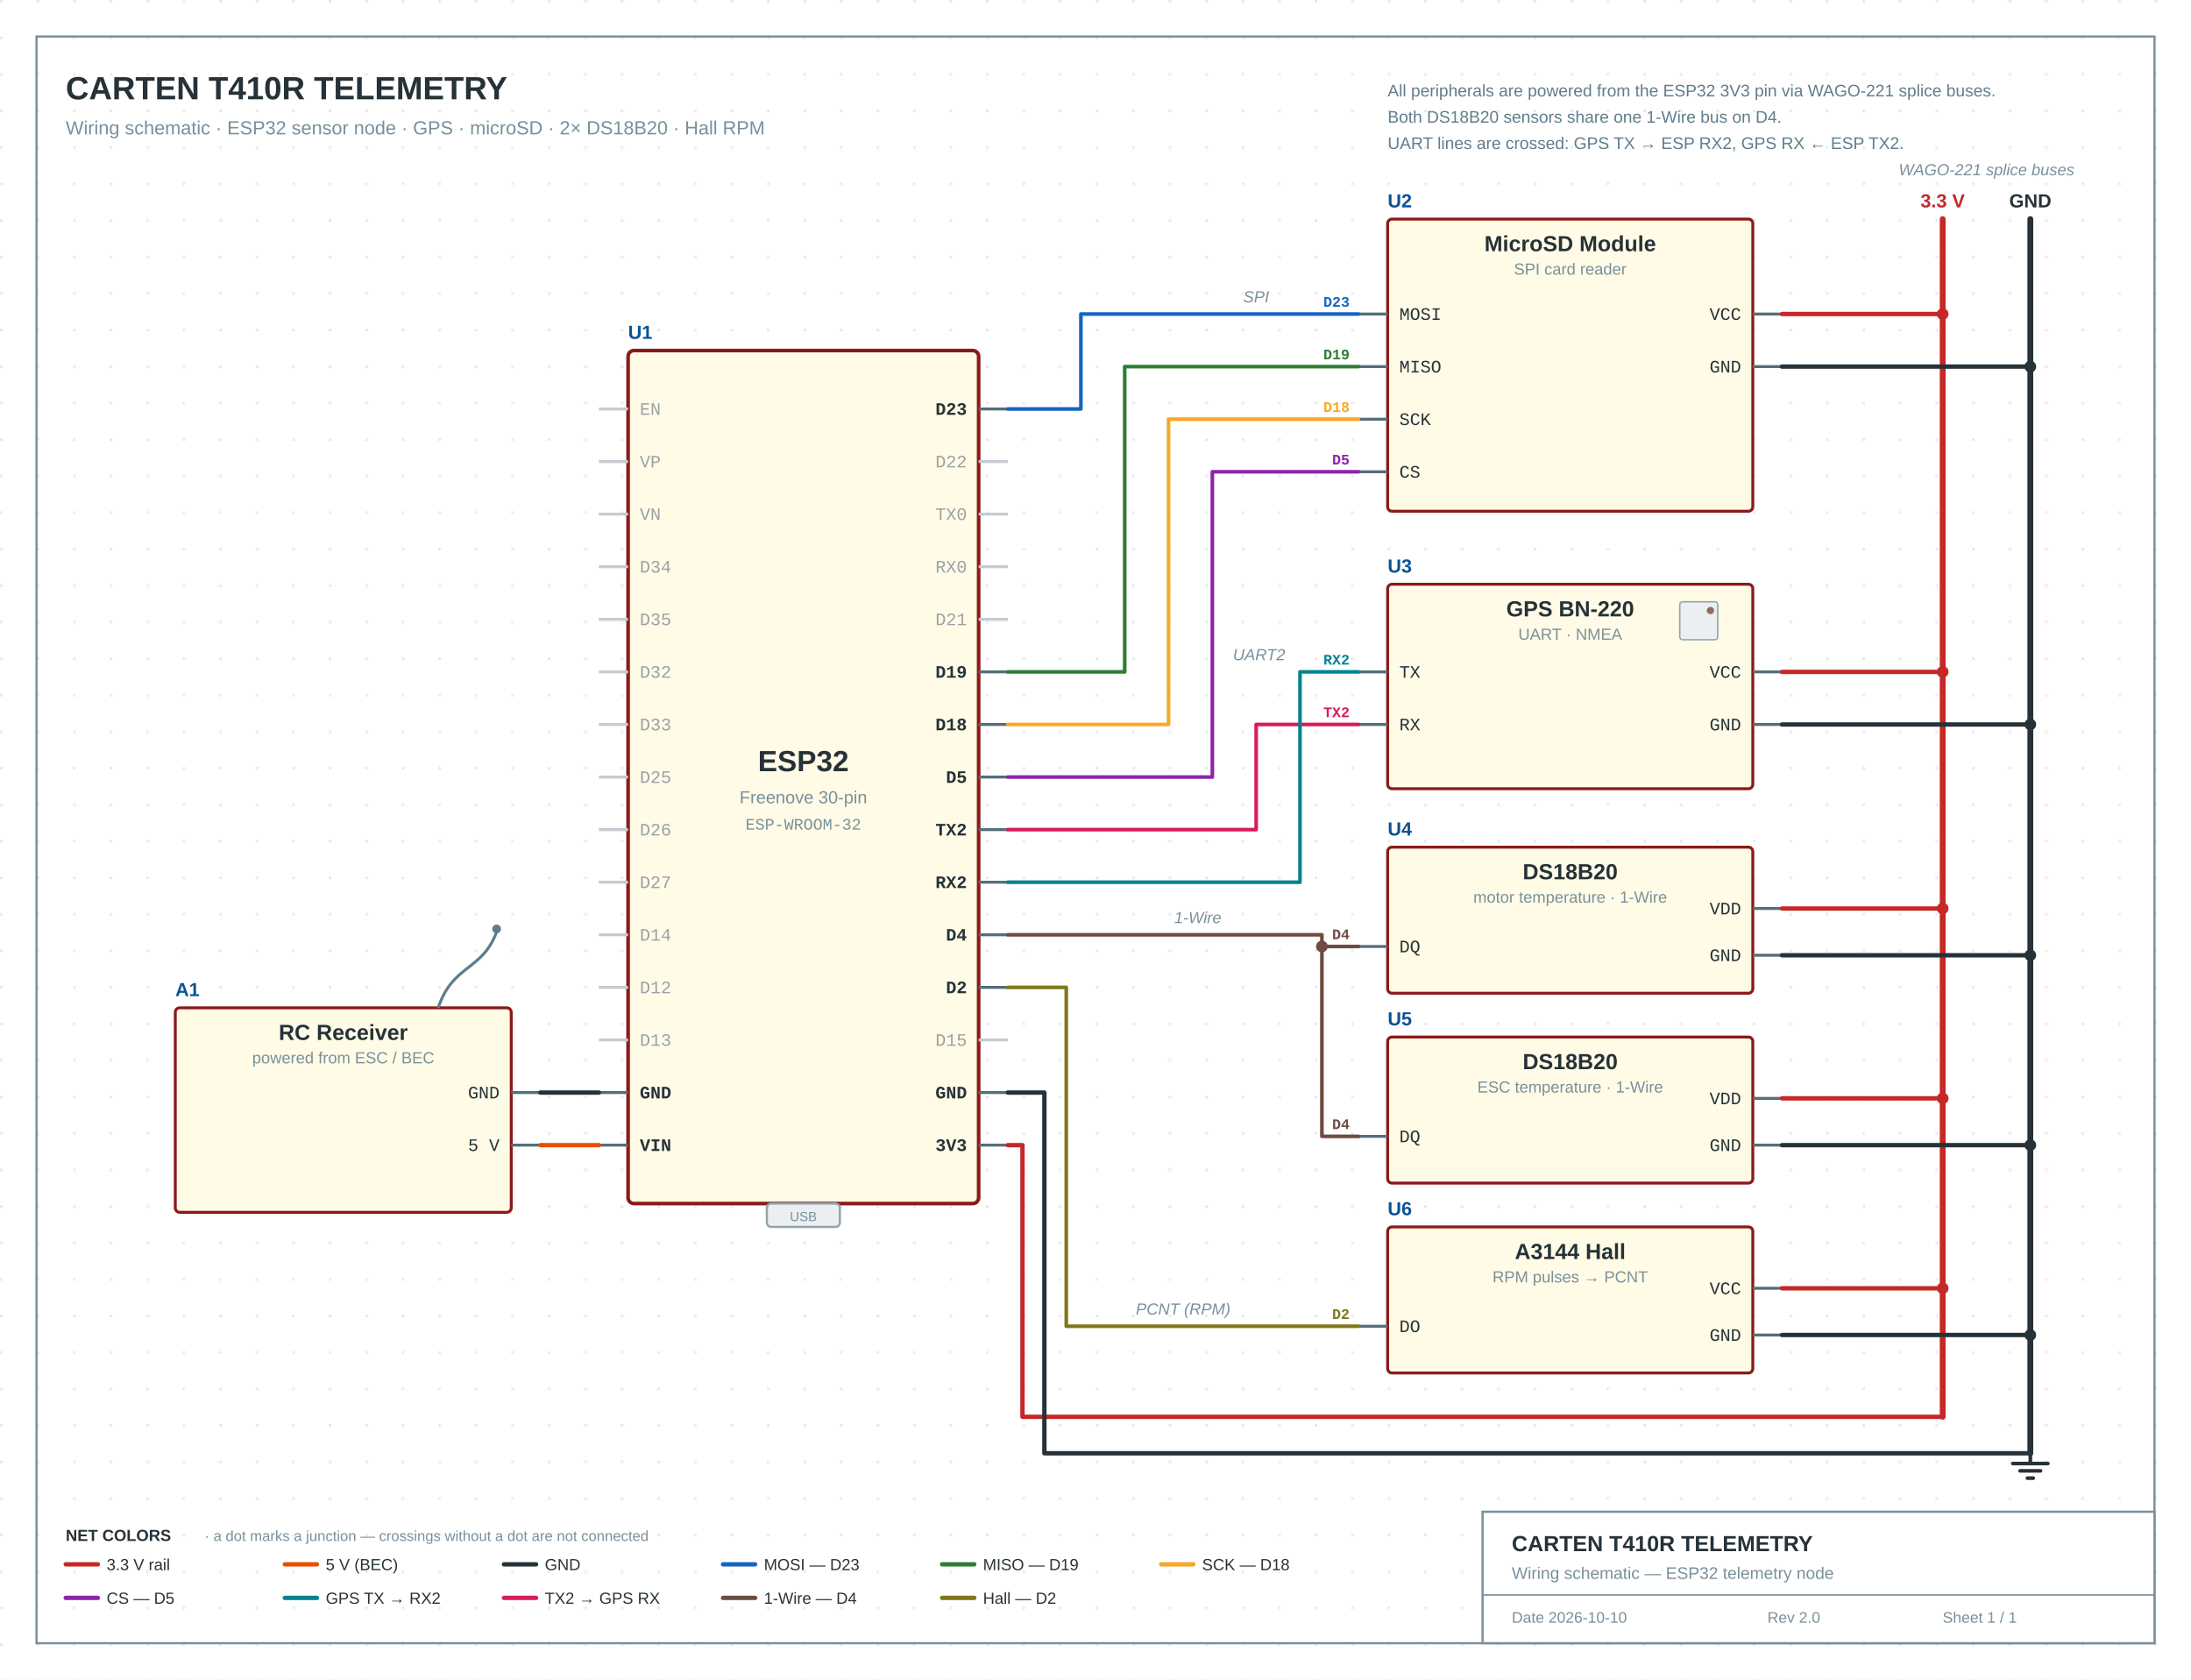
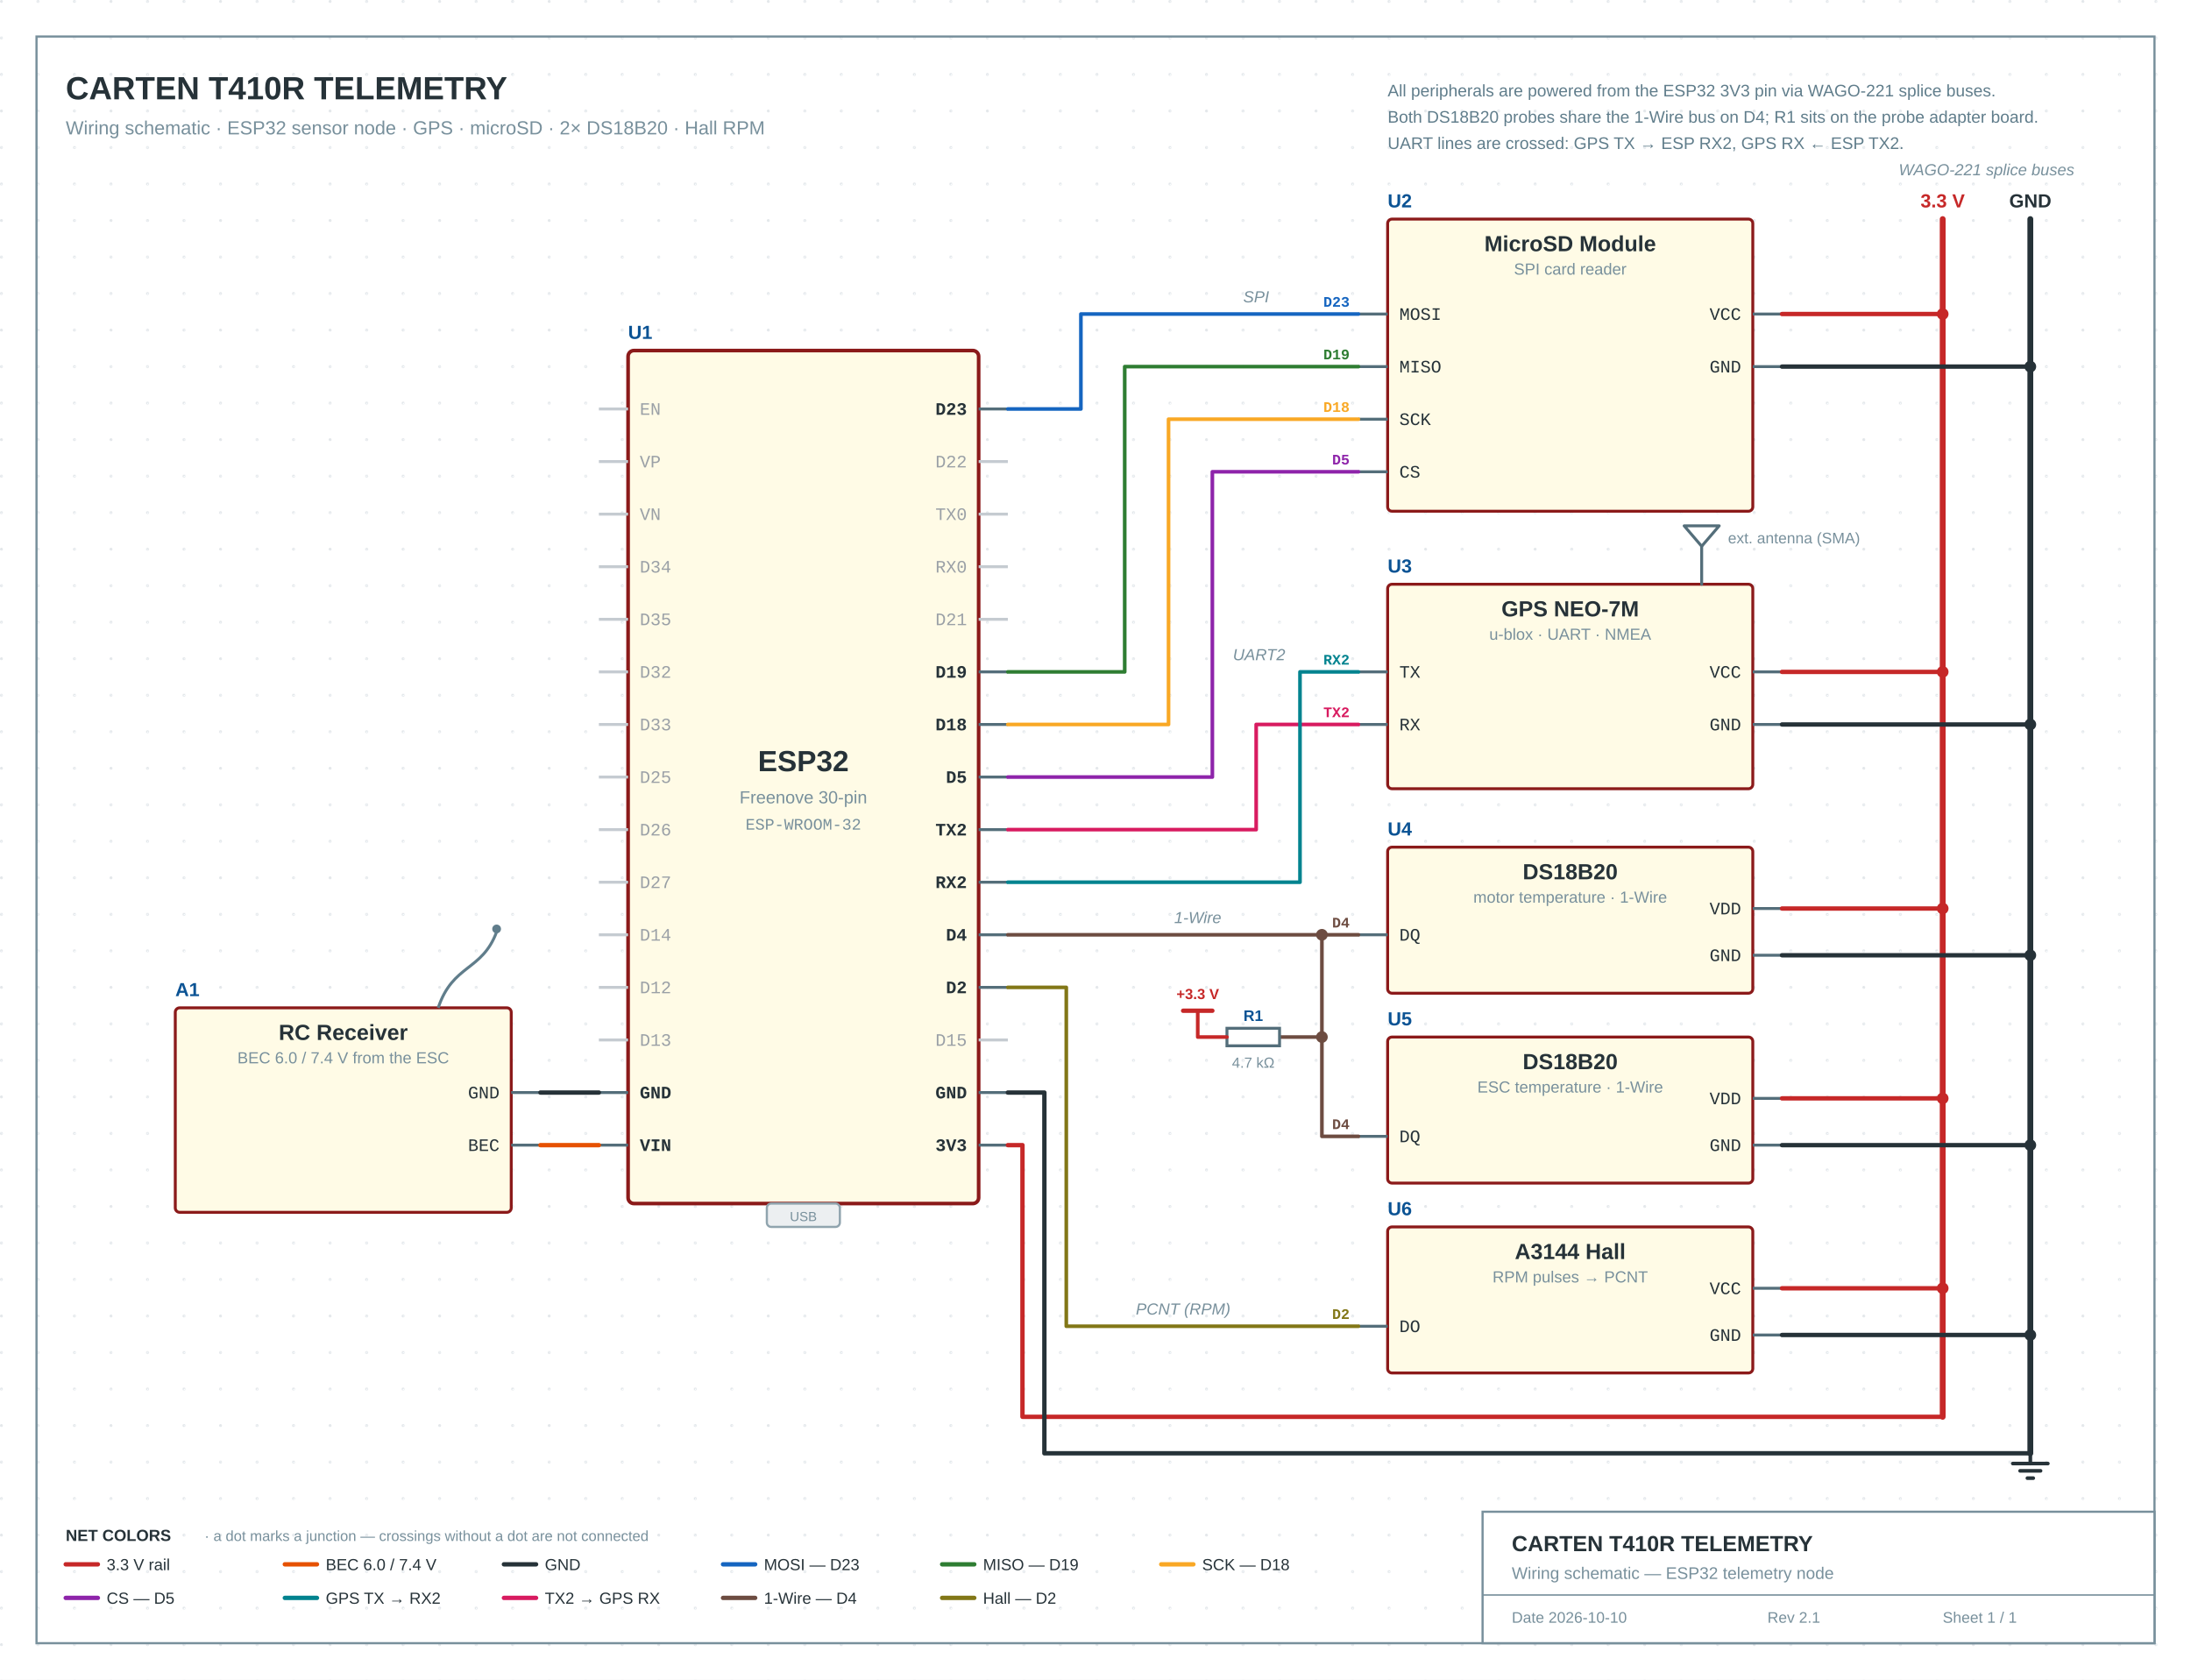
<svg xmlns="http://www.w3.org/2000/svg" viewBox="0 0 1500 1150" font-family="'Segoe UI', Arial, sans-serif">
  <defs>
    <pattern id="dots" width="25" height="25" patternUnits="userSpaceOnUse">
      <circle cx="1" cy="1" r="1" fill="#e3e7ea" />
    </pattern>
  </defs>
  <rect width="100%" height="100%" fill="#ffffff" />
  <rect width="100%" height="100%" fill="url(#dots)" />
  <rect x="25" y="25" width="1450" height="1100" fill="none" stroke="#78909c" stroke-width="1.5" />
  <text x="45" y="68" font-size="22" fill="#263238" text-anchor="start" font-weight="bold">CARTEN T410R TELEMETRY</text>
  <text x="45" y="92" font-size="13" fill="#78909c" text-anchor="start">Wiring schematic · ESP32 sensor node · GPS · microSD · 2× DS18B20 · Hall RPM</text>
  <text x="950" y="66" font-size="11.5" fill="#607d8b" text-anchor="start">All peripherals are powered from the ESP32 3V3 pin via WAGO-221 splice buses.</text>
-   <text x="950" y="84" font-size="11.5" fill="#607d8b" text-anchor="start">Both DS18B20 sensors share one 1-Wire bus on D4.</text>
+   <text x="950" y="84" font-size="11.5" fill="#607d8b" text-anchor="start">Both DS18B20 probes share the 1-Wire bus on D4; R1 sits on the probe adapter board.</text>
  <text x="950" y="102" font-size="11.5" fill="#607d8b" text-anchor="start">UART lines are crossed: GPS TX → ESP RX2, GPS RX ← ESP TX2.</text>
  <rect x="430" y="240" width="240" height="584" rx="4" fill="#fffbe6" stroke="#8b1a1a" stroke-width="2.5" />
  <text x="430" y="232" font-size="13" fill="#0b5394" text-anchor="start" font-weight="bold">U1</text>
  <text x="550.0" y="528" font-size="20" fill="#263238" text-anchor="middle" font-weight="bold">ESP32</text>
  <text x="550.0" y="550" font-size="12" fill="#78909c" text-anchor="middle">Freenove 30-pin</text>
  <text x="550.0" y="568" font-size="11" fill="#78909c" text-anchor="middle" font-family="Consolas, 'Courier New', monospace">ESP-WROOM-32</text>
  <line x1="410" y1="280" x2="430" y2="280" stroke="#c5cbd1" stroke-width="2" />
  <text x="438" y="284" font-size="12" fill="#9aa0a6" text-anchor="start" font-family="Consolas, 'Courier New', monospace">EN</text>
  <line x1="410" y1="316" x2="430" y2="316" stroke="#c5cbd1" stroke-width="2" />
  <text x="438" y="320" font-size="12" fill="#9aa0a6" text-anchor="start" font-family="Consolas, 'Courier New', monospace">VP</text>
  <line x1="410" y1="352" x2="430" y2="352" stroke="#c5cbd1" stroke-width="2" />
  <text x="438" y="356" font-size="12" fill="#9aa0a6" text-anchor="start" font-family="Consolas, 'Courier New', monospace">VN</text>
  <line x1="410" y1="388" x2="430" y2="388" stroke="#c5cbd1" stroke-width="2" />
  <text x="438" y="392" font-size="12" fill="#9aa0a6" text-anchor="start" font-family="Consolas, 'Courier New', monospace">D34</text>
  <line x1="410" y1="424" x2="430" y2="424" stroke="#c5cbd1" stroke-width="2" />
  <text x="438" y="428" font-size="12" fill="#9aa0a6" text-anchor="start" font-family="Consolas, 'Courier New', monospace">D35</text>
  <line x1="410" y1="460" x2="430" y2="460" stroke="#c5cbd1" stroke-width="2" />
  <text x="438" y="464" font-size="12" fill="#9aa0a6" text-anchor="start" font-family="Consolas, 'Courier New', monospace">D32</text>
  <line x1="410" y1="496" x2="430" y2="496" stroke="#c5cbd1" stroke-width="2" />
  <text x="438" y="500" font-size="12" fill="#9aa0a6" text-anchor="start" font-family="Consolas, 'Courier New', monospace">D33</text>
  <line x1="410" y1="532" x2="430" y2="532" stroke="#c5cbd1" stroke-width="2" />
  <text x="438" y="536" font-size="12" fill="#9aa0a6" text-anchor="start" font-family="Consolas, 'Courier New', monospace">D25</text>
  <line x1="410" y1="568" x2="430" y2="568" stroke="#c5cbd1" stroke-width="2" />
  <text x="438" y="572" font-size="12" fill="#9aa0a6" text-anchor="start" font-family="Consolas, 'Courier New', monospace">D26</text>
  <line x1="410" y1="604" x2="430" y2="604" stroke="#c5cbd1" stroke-width="2" />
  <text x="438" y="608" font-size="12" fill="#9aa0a6" text-anchor="start" font-family="Consolas, 'Courier New', monospace">D27</text>
  <line x1="410" y1="640" x2="430" y2="640" stroke="#c5cbd1" stroke-width="2" />
  <text x="438" y="644" font-size="12" fill="#9aa0a6" text-anchor="start" font-family="Consolas, 'Courier New', monospace">D14</text>
  <line x1="410" y1="676" x2="430" y2="676" stroke="#c5cbd1" stroke-width="2" />
  <text x="438" y="680" font-size="12" fill="#9aa0a6" text-anchor="start" font-family="Consolas, 'Courier New', monospace">D12</text>
  <line x1="410" y1="712" x2="430" y2="712" stroke="#c5cbd1" stroke-width="2" />
  <text x="438" y="716" font-size="12" fill="#9aa0a6" text-anchor="start" font-family="Consolas, 'Courier New', monospace">D13</text>
  <line x1="410" y1="748" x2="430" y2="748" stroke="#546e7a" stroke-width="2" />
  <text x="438" y="752" font-size="12" fill="#263238" text-anchor="start" font-weight="bold" font-family="Consolas, 'Courier New', monospace">GND</text>
  <line x1="410" y1="784" x2="430" y2="784" stroke="#546e7a" stroke-width="2" />
  <text x="438" y="788" font-size="12" fill="#263238" text-anchor="start" font-weight="bold" font-family="Consolas, 'Courier New', monospace">VIN</text>
  <line x1="670" y1="280" x2="690" y2="280" stroke="#546e7a" stroke-width="2" />
  <text x="662" y="284" font-size="12" fill="#263238" text-anchor="end" font-weight="bold" font-family="Consolas, 'Courier New', monospace">D23</text>
  <line x1="670" y1="316" x2="690" y2="316" stroke="#c5cbd1" stroke-width="2" />
  <text x="662" y="320" font-size="12" fill="#9aa0a6" text-anchor="end" font-family="Consolas, 'Courier New', monospace">D22</text>
  <line x1="670" y1="352" x2="690" y2="352" stroke="#c5cbd1" stroke-width="2" />
  <text x="662" y="356" font-size="12" fill="#9aa0a6" text-anchor="end" font-family="Consolas, 'Courier New', monospace">TX0</text>
  <line x1="670" y1="388" x2="690" y2="388" stroke="#c5cbd1" stroke-width="2" />
  <text x="662" y="392" font-size="12" fill="#9aa0a6" text-anchor="end" font-family="Consolas, 'Courier New', monospace">RX0</text>
  <line x1="670" y1="424" x2="690" y2="424" stroke="#c5cbd1" stroke-width="2" />
  <text x="662" y="428" font-size="12" fill="#9aa0a6" text-anchor="end" font-family="Consolas, 'Courier New', monospace">D21</text>
  <line x1="670" y1="460" x2="690" y2="460" stroke="#546e7a" stroke-width="2" />
  <text x="662" y="464" font-size="12" fill="#263238" text-anchor="end" font-weight="bold" font-family="Consolas, 'Courier New', monospace">D19</text>
  <line x1="670" y1="496" x2="690" y2="496" stroke="#546e7a" stroke-width="2" />
  <text x="662" y="500" font-size="12" fill="#263238" text-anchor="end" font-weight="bold" font-family="Consolas, 'Courier New', monospace">D18</text>
  <line x1="670" y1="532" x2="690" y2="532" stroke="#546e7a" stroke-width="2" />
  <text x="662" y="536" font-size="12" fill="#263238" text-anchor="end" font-weight="bold" font-family="Consolas, 'Courier New', monospace">D5</text>
  <line x1="670" y1="568" x2="690" y2="568" stroke="#546e7a" stroke-width="2" />
  <text x="662" y="572" font-size="12" fill="#263238" text-anchor="end" font-weight="bold" font-family="Consolas, 'Courier New', monospace">TX2</text>
  <line x1="670" y1="604" x2="690" y2="604" stroke="#546e7a" stroke-width="2" />
  <text x="662" y="608" font-size="12" fill="#263238" text-anchor="end" font-weight="bold" font-family="Consolas, 'Courier New', monospace">RX2</text>
  <line x1="670" y1="640" x2="690" y2="640" stroke="#546e7a" stroke-width="2" />
  <text x="662" y="644" font-size="12" fill="#263238" text-anchor="end" font-weight="bold" font-family="Consolas, 'Courier New', monospace">D4</text>
  <line x1="670" y1="676" x2="690" y2="676" stroke="#546e7a" stroke-width="2" />
  <text x="662" y="680" font-size="12" fill="#263238" text-anchor="end" font-weight="bold" font-family="Consolas, 'Courier New', monospace">D2</text>
  <line x1="670" y1="712" x2="690" y2="712" stroke="#c5cbd1" stroke-width="2" />
  <text x="662" y="716" font-size="12" fill="#9aa0a6" text-anchor="end" font-family="Consolas, 'Courier New', monospace">D15</text>
  <line x1="670" y1="748" x2="690" y2="748" stroke="#546e7a" stroke-width="2" />
  <text x="662" y="752" font-size="12" fill="#263238" text-anchor="end" font-weight="bold" font-family="Consolas, 'Courier New', monospace">GND</text>
  <line x1="670" y1="784" x2="690" y2="784" stroke="#546e7a" stroke-width="2" />
  <text x="662" y="788" font-size="12" fill="#263238" text-anchor="end" font-weight="bold" font-family="Consolas, 'Courier New', monospace">3V3</text>
  <rect x="525.0" y="824" width="50" height="16" rx="3" fill="#eceff1" stroke="#90a4ae" stroke-width="1.5" />
  <text x="550.0" y="836" font-size="9" fill="#78909c" text-anchor="middle">USB</text>
  <rect x="120" y="690" width="230" height="140" rx="3" fill="#fffbe6" stroke="#8b1a1a" stroke-width="2" />
  <text x="120" y="682" font-size="13" fill="#0b5394" text-anchor="start" font-weight="bold">A1</text>
  <text x="235.0" y="712" font-size="15" fill="#263238" text-anchor="middle" font-weight="bold">RC Receiver</text>
-   <text x="235.0" y="728" font-size="11" fill="#78909c" text-anchor="middle">powered from ESC / BEC</text>
+   <text x="235.0" y="728" font-size="11" fill="#78909c" text-anchor="middle">BEC 6.0 / 7.4 V from the ESC</text>
  <line x1="350" y1="748" x2="370" y2="748" stroke="#546e7a" stroke-width="2" />
  <text x="342" y="752" font-size="12" fill="#263238" text-anchor="end" font-family="Consolas, 'Courier New', monospace">GND</text>
  <line x1="350" y1="784" x2="370" y2="784" stroke="#546e7a" stroke-width="2" />
-   <text x="342" y="788" font-size="12" fill="#263238" text-anchor="end" font-family="Consolas, 'Courier New', monospace">5 V</text>
+   <text x="342" y="788" font-size="12" fill="#263238" text-anchor="end" font-family="Consolas, 'Courier New', monospace">BEC</text>
  <path d="M 300 690 C 310 660, 330 665, 340 638" fill="none" stroke="#607d8b" stroke-width="2" />
  <circle cx="340" cy="636" r="3" fill="#607d8b" />
  <rect x="950" y="150" width="250" height="200" rx="3" fill="#fffbe6" stroke="#8b1a1a" stroke-width="2" />
  <text x="950" y="142" font-size="13" fill="#0b5394" text-anchor="start" font-weight="bold">U2</text>
  <text x="1075.0" y="172" font-size="15" fill="#263238" text-anchor="middle" font-weight="bold">MicroSD Module</text>
  <text x="1075.0" y="188" font-size="11" fill="#78909c" text-anchor="middle">SPI card reader</text>
  <line x1="930" y1="215" x2="950" y2="215" stroke="#546e7a" stroke-width="2" />
  <text x="958" y="219" font-size="12" fill="#263238" text-anchor="start" font-family="Consolas, 'Courier New', monospace">MOSI</text>
  <line x1="930" y1="251" x2="950" y2="251" stroke="#546e7a" stroke-width="2" />
  <text x="958" y="255" font-size="12" fill="#263238" text-anchor="start" font-family="Consolas, 'Courier New', monospace">MISO</text>
  <line x1="930" y1="287" x2="950" y2="287" stroke="#546e7a" stroke-width="2" />
  <text x="958" y="291" font-size="12" fill="#263238" text-anchor="start" font-family="Consolas, 'Courier New', monospace">SCK</text>
  <line x1="930" y1="323" x2="950" y2="323" stroke="#546e7a" stroke-width="2" />
  <text x="958" y="327" font-size="12" fill="#263238" text-anchor="start" font-family="Consolas, 'Courier New', monospace">CS</text>
  <line x1="1200" y1="215" x2="1220" y2="215" stroke="#546e7a" stroke-width="2" />
  <text x="1192" y="219" font-size="12" fill="#263238" text-anchor="end" font-family="Consolas, 'Courier New', monospace">VCC</text>
  <line x1="1200" y1="251" x2="1220" y2="251" stroke="#546e7a" stroke-width="2" />
  <text x="1192" y="255" font-size="12" fill="#263238" text-anchor="end" font-family="Consolas, 'Courier New', monospace">GND</text>
  <rect x="950" y="400" width="250" height="140" rx="3" fill="#fffbe6" stroke="#8b1a1a" stroke-width="2" />
  <text x="950" y="392" font-size="13" fill="#0b5394" text-anchor="start" font-weight="bold">U3</text>
-   <text x="1075.0" y="422" font-size="15" fill="#263238" text-anchor="middle" font-weight="bold">GPS BN-220</text>
-   <text x="1075.0" y="438" font-size="11" fill="#78909c" text-anchor="middle">UART · NMEA</text>
+   <text x="1075.0" y="422" font-size="15" fill="#263238" text-anchor="middle" font-weight="bold">GPS NEO-7M</text>
+   <text x="1075.0" y="438" font-size="11" fill="#78909c" text-anchor="middle">u-blox · UART · NMEA</text>
  <line x1="930" y1="460" x2="950" y2="460" stroke="#546e7a" stroke-width="2" />
  <text x="958" y="464" font-size="12" fill="#263238" text-anchor="start" font-family="Consolas, 'Courier New', monospace">TX</text>
  <line x1="930" y1="496" x2="950" y2="496" stroke="#546e7a" stroke-width="2" />
  <text x="958" y="500" font-size="12" fill="#263238" text-anchor="start" font-family="Consolas, 'Courier New', monospace">RX</text>
  <line x1="1200" y1="460" x2="1220" y2="460" stroke="#546e7a" stroke-width="2" />
  <text x="1192" y="464" font-size="12" fill="#263238" text-anchor="end" font-family="Consolas, 'Courier New', monospace">VCC</text>
  <line x1="1200" y1="496" x2="1220" y2="496" stroke="#546e7a" stroke-width="2" />
  <text x="1192" y="500" font-size="12" fill="#263238" text-anchor="end" font-family="Consolas, 'Courier New', monospace">GND</text>
-   <rect x="1150" y="412" width="26" height="26" rx="2" fill="#eceff1" stroke="#90a4ae" />
-   <circle cx="1171" cy="418" r="2.5" fill="#8d6e63" />
+   <path d="M 1165 400 L 1165 374" fill="none" stroke="#546e7a" stroke-width="2" stroke-linejoin="round" stroke-linecap="round" />
+   <path d="M 1153 360 L 1177 360 L 1165 374 Z" fill="none" stroke="#546e7a" stroke-width="2" stroke-linejoin="round" />
+   <text x="1183" y="372" font-size="10.5" fill="#78909c" text-anchor="start">ext. antenna (SMA)</text>
  <rect x="950" y="580" width="250" height="100" rx="3" fill="#fffbe6" stroke="#8b1a1a" stroke-width="2" />
  <text x="950" y="572" font-size="13" fill="#0b5394" text-anchor="start" font-weight="bold">U4</text>
  <text x="1075.0" y="602" font-size="15" fill="#263238" text-anchor="middle" font-weight="bold">DS18B20</text>
  <text x="1075.0" y="618" font-size="11" fill="#78909c" text-anchor="middle">motor temperature · 1-Wire</text>
-   <line x1="930" y1="648" x2="950" y2="648" stroke="#546e7a" stroke-width="2" />
-   <text x="958" y="652" font-size="12" fill="#263238" text-anchor="start" font-family="Consolas, 'Courier New', monospace">DQ</text>
+   <line x1="930" y1="640" x2="950" y2="640" stroke="#546e7a" stroke-width="2" />
+   <text x="958" y="644" font-size="12" fill="#263238" text-anchor="start" font-family="Consolas, 'Courier New', monospace">DQ</text>
  <line x1="1200" y1="622" x2="1220" y2="622" stroke="#546e7a" stroke-width="2" />
  <text x="1192" y="626" font-size="12" fill="#263238" text-anchor="end" font-family="Consolas, 'Courier New', monospace">VDD</text>
  <line x1="1200" y1="654" x2="1220" y2="654" stroke="#546e7a" stroke-width="2" />
  <text x="1192" y="658" font-size="12" fill="#263238" text-anchor="end" font-family="Consolas, 'Courier New', monospace">GND</text>
  <rect x="950" y="710" width="250" height="100" rx="3" fill="#fffbe6" stroke="#8b1a1a" stroke-width="2" />
  <text x="950" y="702" font-size="13" fill="#0b5394" text-anchor="start" font-weight="bold">U5</text>
  <text x="1075.0" y="732" font-size="15" fill="#263238" text-anchor="middle" font-weight="bold">DS18B20</text>
  <text x="1075.0" y="748" font-size="11" fill="#78909c" text-anchor="middle">ESC temperature · 1-Wire</text>
  <line x1="930" y1="778" x2="950" y2="778" stroke="#546e7a" stroke-width="2" />
  <text x="958" y="782" font-size="12" fill="#263238" text-anchor="start" font-family="Consolas, 'Courier New', monospace">DQ</text>
  <line x1="1200" y1="752" x2="1220" y2="752" stroke="#546e7a" stroke-width="2" />
  <text x="1192" y="756" font-size="12" fill="#263238" text-anchor="end" font-family="Consolas, 'Courier New', monospace">VDD</text>
  <line x1="1200" y1="784" x2="1220" y2="784" stroke="#546e7a" stroke-width="2" />
  <text x="1192" y="788" font-size="12" fill="#263238" text-anchor="end" font-family="Consolas, 'Courier New', monospace">GND</text>
  <rect x="950" y="840" width="250" height="100" rx="3" fill="#fffbe6" stroke="#8b1a1a" stroke-width="2" />
  <text x="950" y="832" font-size="13" fill="#0b5394" text-anchor="start" font-weight="bold">U6</text>
  <text x="1075.0" y="862" font-size="15" fill="#263238" text-anchor="middle" font-weight="bold">A3144 Hall</text>
  <text x="1075.0" y="878" font-size="11" fill="#78909c" text-anchor="middle">RPM pulses → PCNT</text>
  <line x1="930" y1="908" x2="950" y2="908" stroke="#546e7a" stroke-width="2" />
  <text x="958" y="912" font-size="12" fill="#263238" text-anchor="start" font-family="Consolas, 'Courier New', monospace">DO</text>
  <line x1="1200" y1="882" x2="1220" y2="882" stroke="#546e7a" stroke-width="2" />
  <text x="1192" y="886" font-size="12" fill="#263238" text-anchor="end" font-family="Consolas, 'Courier New', monospace">VCC</text>
  <line x1="1200" y1="914" x2="1220" y2="914" stroke="#546e7a" stroke-width="2" />
  <text x="1192" y="918" font-size="12" fill="#263238" text-anchor="end" font-family="Consolas, 'Courier New', monospace">GND</text>
  <text x="1360" y="120" font-size="11" fill="#78909c" text-anchor="middle" font-style="italic">WAGO-221 splice buses</text>
  <text x="1330" y="142" font-size="13" fill="#c62828" text-anchor="middle" font-weight="bold">3.3 V</text>
  <text x="1390" y="142" font-size="13" fill="#263238" text-anchor="middle" font-weight="bold">GND</text>
  <path d="M 1330 150 L 1330 970" fill="none" stroke="#c62828" stroke-width="4" stroke-linejoin="round" stroke-linecap="round" />
  <path d="M 1390 150 L 1390 995" fill="none" stroke="#263238" stroke-width="4" stroke-linejoin="round" stroke-linecap="round" />
  <path d="M 1390 995 L 1390 1002" fill="none" stroke="#263238" stroke-width="2.5" stroke-linejoin="round" stroke-linecap="round" />
  <path d="M 1378 1002 L 1402 1002" fill="none" stroke="#263238" stroke-width="2.5" stroke-linejoin="round" stroke-linecap="round" />
  <path d="M 1383 1007 L 1397 1007" fill="none" stroke="#263238" stroke-width="2.5" stroke-linejoin="round" stroke-linecap="round" />
  <path d="M 1388 1012 L 1392 1012" fill="none" stroke="#263238" stroke-width="2.5" stroke-linejoin="round" stroke-linecap="round" />
  <path d="M 370 748 L 410 748" fill="none" stroke="#263238" stroke-width="3" stroke-linejoin="round" stroke-linecap="round" />
  <path d="M 370 784 L 410 784" fill="none" stroke="#e65100" stroke-width="3" stroke-linejoin="round" stroke-linecap="round" />
  <path d="M 690 784 L 700 784 L 700 970 L 1330 970" fill="none" stroke="#c62828" stroke-width="3" stroke-linejoin="round" stroke-linecap="round" />
  <path d="M 690 748 L 715 748 L 715 995 L 1390 995" fill="none" stroke="#263238" stroke-width="3" stroke-linejoin="round" stroke-linecap="round" />
  <path d="M 1220 215 L 1330 215" fill="none" stroke="#c62828" stroke-width="3" stroke-linejoin="round" stroke-linecap="round" />
  <circle cx="1330" cy="215" r="4" fill="#c62828" />
  <path d="M 1220 460 L 1330 460" fill="none" stroke="#c62828" stroke-width="3" stroke-linejoin="round" stroke-linecap="round" />
  <circle cx="1330" cy="460" r="4" fill="#c62828" />
  <path d="M 1220 622 L 1330 622" fill="none" stroke="#c62828" stroke-width="3" stroke-linejoin="round" stroke-linecap="round" />
  <circle cx="1330" cy="622" r="4" fill="#c62828" />
  <path d="M 1220 752 L 1330 752" fill="none" stroke="#c62828" stroke-width="3" stroke-linejoin="round" stroke-linecap="round" />
  <circle cx="1330" cy="752" r="4" fill="#c62828" />
  <path d="M 1220 882 L 1330 882" fill="none" stroke="#c62828" stroke-width="3" stroke-linejoin="round" stroke-linecap="round" />
  <circle cx="1330" cy="882" r="4" fill="#c62828" />
  <path d="M 1220 251 L 1390 251" fill="none" stroke="#263238" stroke-width="3" stroke-linejoin="round" stroke-linecap="round" />
  <circle cx="1390" cy="251" r="4" fill="#263238" />
  <path d="M 1220 496 L 1390 496" fill="none" stroke="#263238" stroke-width="3" stroke-linejoin="round" stroke-linecap="round" />
  <circle cx="1390" cy="496" r="4" fill="#263238" />
  <path d="M 1220 654 L 1390 654" fill="none" stroke="#263238" stroke-width="3" stroke-linejoin="round" stroke-linecap="round" />
  <circle cx="1390" cy="654" r="4" fill="#263238" />
  <path d="M 1220 784 L 1390 784" fill="none" stroke="#263238" stroke-width="3" stroke-linejoin="round" stroke-linecap="round" />
  <circle cx="1390" cy="784" r="4" fill="#263238" />
  <path d="M 1220 914 L 1390 914" fill="none" stroke="#263238" stroke-width="3" stroke-linejoin="round" stroke-linecap="round" />
  <circle cx="1390" cy="914" r="4" fill="#263238" />
  <path d="M 690 280 L 740 280 L 740 215 L 930 215" fill="none" stroke="#1565c0" stroke-width="2.5" stroke-linejoin="round" stroke-linecap="round" />
  <path d="M 690 460 L 770 460 L 770 251 L 930 251" fill="none" stroke="#2e7d32" stroke-width="2.5" stroke-linejoin="round" stroke-linecap="round" />
  <path d="M 690 496 L 800 496 L 800 287 L 930 287" fill="none" stroke="#f9a825" stroke-width="2.5" stroke-linejoin="round" stroke-linecap="round" />
  <path d="M 690 532 L 830 532 L 830 323 L 930 323" fill="none" stroke="#8e24aa" stroke-width="2.5" stroke-linejoin="round" stroke-linecap="round" />
  <path d="M 690 568 L 860 568 L 860 496 L 930 496" fill="none" stroke="#d81b60" stroke-width="2.5" stroke-linejoin="round" stroke-linecap="round" />
  <path d="M 690 604 L 890 604 L 890 460 L 930 460" fill="none" stroke="#00838f" stroke-width="2.5" stroke-linejoin="round" stroke-linecap="round" />
-   <path d="M 690 640 L 905 640 L 905 778 L 930 778" fill="none" stroke="#6d4c41" stroke-width="2.5" stroke-linejoin="round" stroke-linecap="round" />
-   <path d="M 905 648 L 930 648" fill="none" stroke="#6d4c41" stroke-width="2.5" stroke-linejoin="round" stroke-linecap="round" />
-   <circle cx="905" cy="648" r="4" fill="#6d4c41" />
+   <path d="M 690 640 L 930 640" fill="none" stroke="#6d4c41" stroke-width="2.5" stroke-linejoin="round" stroke-linecap="round" />
+   <path d="M 905 640 L 905 778 L 930 778" fill="none" stroke="#6d4c41" stroke-width="2.5" stroke-linejoin="round" stroke-linecap="round" />
+   <circle cx="905" cy="640" r="4" fill="#6d4c41" />
+   <path d="M 905 710 L 876 710" fill="none" stroke="#6d4c41" stroke-width="2.5" stroke-linejoin="round" stroke-linecap="round" />
+   <rect x="840" y="704" width="36" height="12" fill="#ffffff" stroke="#546e7a" stroke-width="2" />
+   <path d="M 840 710 L 820 710 L 820 692" fill="none" stroke="#c62828" stroke-width="2.5" stroke-linejoin="round" stroke-linecap="round" />
+   <path d="M 810 692 L 830 692" fill="none" stroke="#c62828" stroke-width="3" stroke-linejoin="round" stroke-linecap="round" />
+   <text x="820" y="684" font-size="10" fill="#c62828" text-anchor="middle" font-weight="bold">+3.3 V</text>
+   <text x="858" y="699" font-size="10.5" fill="#0b5394" text-anchor="middle" font-weight="bold">R1</text>
+   <text x="858" y="731" font-size="10" fill="#78909c" text-anchor="middle">4.7 kΩ</text>
+   <circle cx="905" cy="710" r="4" fill="#6d4c41" />
  <path d="M 690 676 L 730 676 L 730 908 L 930 908" fill="none" stroke="#827717" stroke-width="2.5" stroke-linejoin="round" stroke-linecap="round" />
  <text x="924" y="210" font-size="10" fill="#1565c0" text-anchor="end" font-weight="bold" font-family="Consolas, 'Courier New', monospace">D23</text>
  <text x="924" y="246" font-size="10" fill="#2e7d32" text-anchor="end" font-weight="bold" font-family="Consolas, 'Courier New', monospace">D19</text>
  <text x="924" y="282" font-size="10" fill="#f9a825" text-anchor="end" font-weight="bold" font-family="Consolas, 'Courier New', monospace">D18</text>
  <text x="924" y="318" font-size="10" fill="#8e24aa" text-anchor="end" font-weight="bold" font-family="Consolas, 'Courier New', monospace">D5</text>
  <text x="924" y="455" font-size="10" fill="#00838f" text-anchor="end" font-weight="bold" font-family="Consolas, 'Courier New', monospace">RX2</text>
  <text x="924" y="491" font-size="10" fill="#d81b60" text-anchor="end" font-weight="bold" font-family="Consolas, 'Courier New', monospace">TX2</text>
-   <text x="924" y="643" font-size="10" fill="#6d4c41" text-anchor="end" font-weight="bold" font-family="Consolas, 'Courier New', monospace">D4</text>
+   <text x="924" y="635" font-size="10" fill="#6d4c41" text-anchor="end" font-weight="bold" font-family="Consolas, 'Courier New', monospace">D4</text>
  <text x="924" y="773" font-size="10" fill="#6d4c41" text-anchor="end" font-weight="bold" font-family="Consolas, 'Courier New', monospace">D4</text>
  <text x="924" y="903" font-size="10" fill="#827717" text-anchor="end" font-weight="bold" font-family="Consolas, 'Courier New', monospace">D2</text>
  <text x="860" y="207" font-size="11" fill="#78909c" text-anchor="middle" font-style="italic">SPI</text>
  <text x="862" y="452" font-size="11" fill="#78909c" text-anchor="middle" font-style="italic">UART2</text>
  <text x="820" y="632" font-size="11" fill="#78909c" text-anchor="middle" font-style="italic">1-Wire</text>
  <text x="810" y="900" font-size="11" fill="#78909c" text-anchor="middle" font-style="italic">PCNT (RPM)</text>
  <text x="45" y="1055" font-size="11" fill="#263238" text-anchor="start" font-weight="bold">NET COLORS</text>
  <text x="140" y="1055" font-size="10" fill="#78909c" text-anchor="start">· a dot marks a junction — crossings without a dot are not connected</text>
  <path d="M 45 1071 L 67 1071" fill="none" stroke="#c62828" stroke-width="3" stroke-linejoin="round" stroke-linecap="round" />
  <text x="73" y="1075" font-size="11" fill="#263238" text-anchor="start">3.3 V rail</text>
  <path d="M 195 1071 L 217 1071" fill="none" stroke="#e65100" stroke-width="3" stroke-linejoin="round" stroke-linecap="round" />
-   <text x="223" y="1075" font-size="11" fill="#263238" text-anchor="start">5 V (BEC)</text>
+   <text x="223" y="1075" font-size="11" fill="#263238" text-anchor="start">BEC 6.0 / 7.4 V</text>
  <path d="M 345 1071 L 367 1071" fill="none" stroke="#263238" stroke-width="3" stroke-linejoin="round" stroke-linecap="round" />
  <text x="373" y="1075" font-size="11" fill="#263238" text-anchor="start">GND</text>
  <path d="M 495 1071 L 517 1071" fill="none" stroke="#1565c0" stroke-width="3" stroke-linejoin="round" stroke-linecap="round" />
  <text x="523" y="1075" font-size="11" fill="#263238" text-anchor="start">MOSI — D23</text>
  <path d="M 645 1071 L 667 1071" fill="none" stroke="#2e7d32" stroke-width="3" stroke-linejoin="round" stroke-linecap="round" />
  <text x="673" y="1075" font-size="11" fill="#263238" text-anchor="start">MISO — D19</text>
  <path d="M 795 1071 L 817 1071" fill="none" stroke="#f9a825" stroke-width="3" stroke-linejoin="round" stroke-linecap="round" />
  <text x="823" y="1075" font-size="11" fill="#263238" text-anchor="start">SCK — D18</text>
  <path d="M 45 1094 L 67 1094" fill="none" stroke="#8e24aa" stroke-width="3" stroke-linejoin="round" stroke-linecap="round" />
  <text x="73" y="1098" font-size="11" fill="#263238" text-anchor="start">CS — D5</text>
  <path d="M 195 1094 L 217 1094" fill="none" stroke="#00838f" stroke-width="3" stroke-linejoin="round" stroke-linecap="round" />
  <text x="223" y="1098" font-size="11" fill="#263238" text-anchor="start">GPS TX → RX2</text>
  <path d="M 345 1094 L 367 1094" fill="none" stroke="#d81b60" stroke-width="3" stroke-linejoin="round" stroke-linecap="round" />
  <text x="373" y="1098" font-size="11" fill="#263238" text-anchor="start">TX2 → GPS RX</text>
  <path d="M 495 1094 L 517 1094" fill="none" stroke="#6d4c41" stroke-width="3" stroke-linejoin="round" stroke-linecap="round" />
  <text x="523" y="1098" font-size="11" fill="#263238" text-anchor="start">1-Wire — D4</text>
  <path d="M 645 1094 L 667 1094" fill="none" stroke="#827717" stroke-width="3" stroke-linejoin="round" stroke-linecap="round" />
  <text x="673" y="1098" font-size="11" fill="#263238" text-anchor="start">Hall — D2</text>
  <rect x="1015" y="1035" width="460" height="90" fill="#ffffff" stroke="#78909c" stroke-width="1.5" />
  <text x="1035" y="1062" font-size="15" fill="#263238" text-anchor="start" font-weight="bold">CARTEN T410R TELEMETRY</text>
  <text x="1035" y="1081" font-size="11.5" fill="#78909c" text-anchor="start">Wiring schematic — ESP32 telemetry node</text>
  <line x1="1015" y1="1092" x2="1475" y2="1092" stroke="#78909c" stroke-width="1" />
  <text x="1035" y="1111" font-size="10.5" fill="#78909c" text-anchor="start">Date 2026-10-10</text>
-   <text x="1210" y="1111" font-size="10.5" fill="#78909c" text-anchor="start">Rev 2.0</text>
+   <text x="1210" y="1111" font-size="10.5" fill="#78909c" text-anchor="start">Rev 2.1</text>
  <text x="1330" y="1111" font-size="10.5" fill="#78909c" text-anchor="start">Sheet 1 / 1</text>
</svg>
